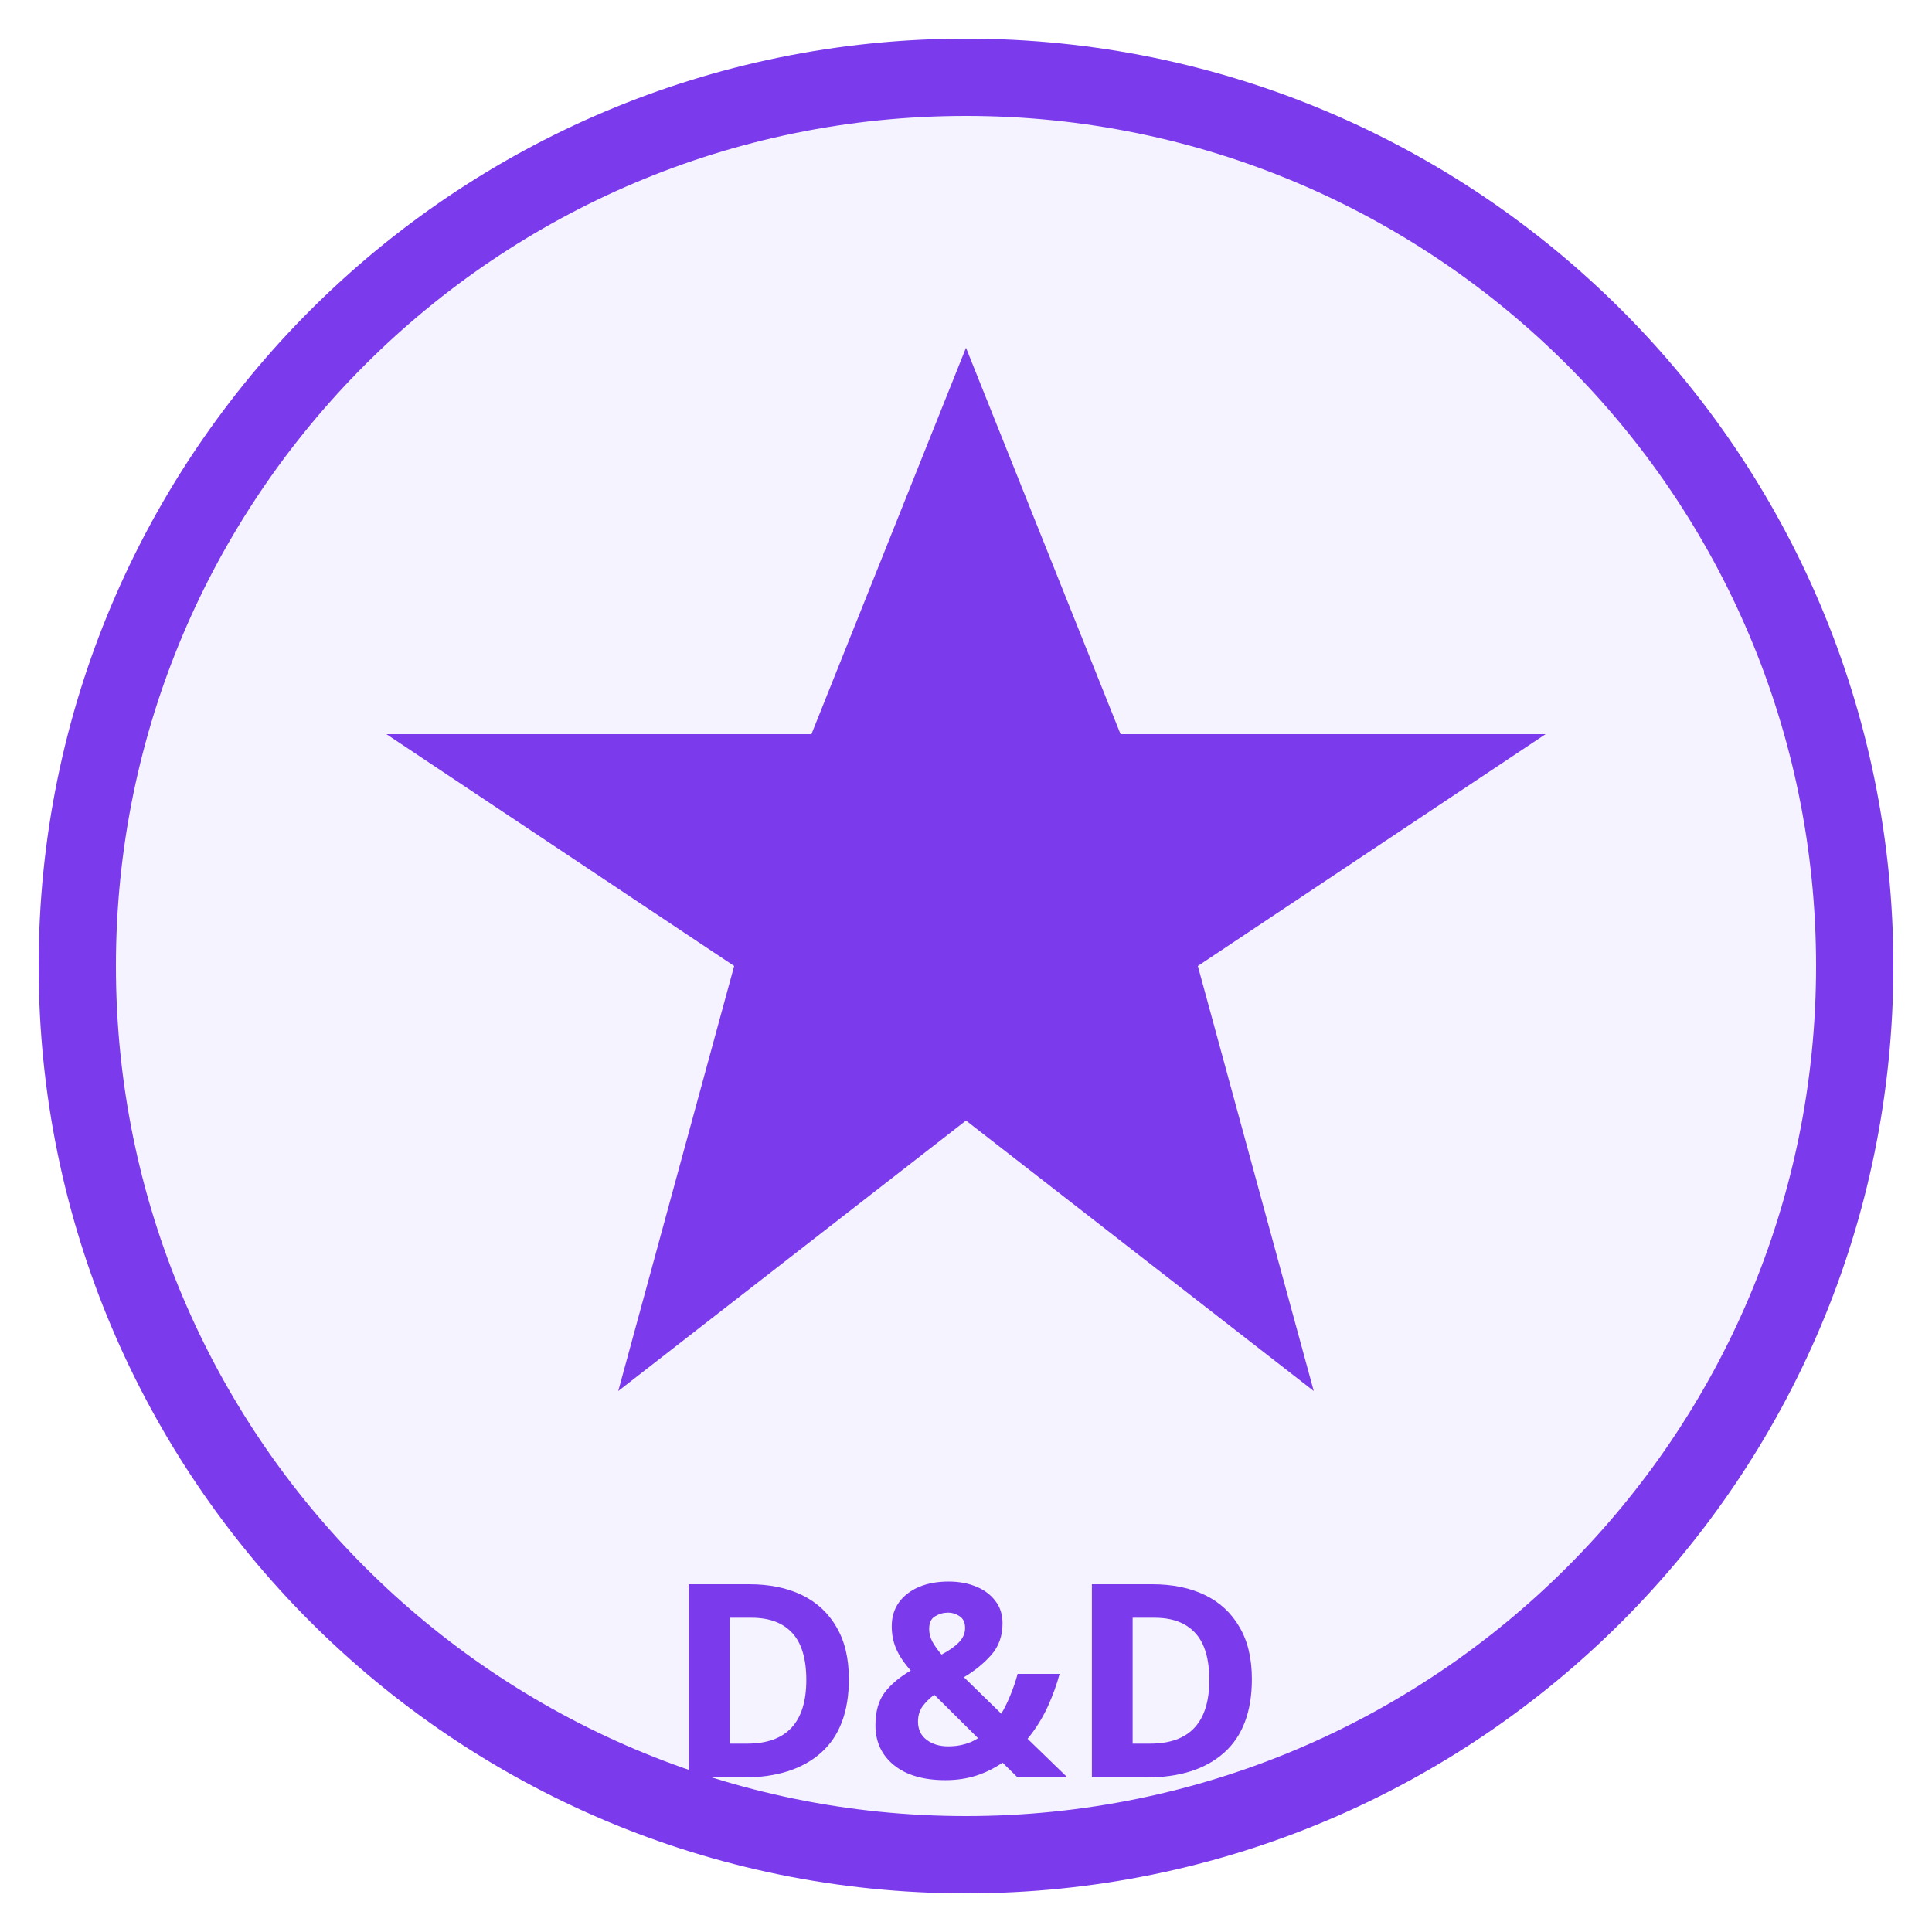
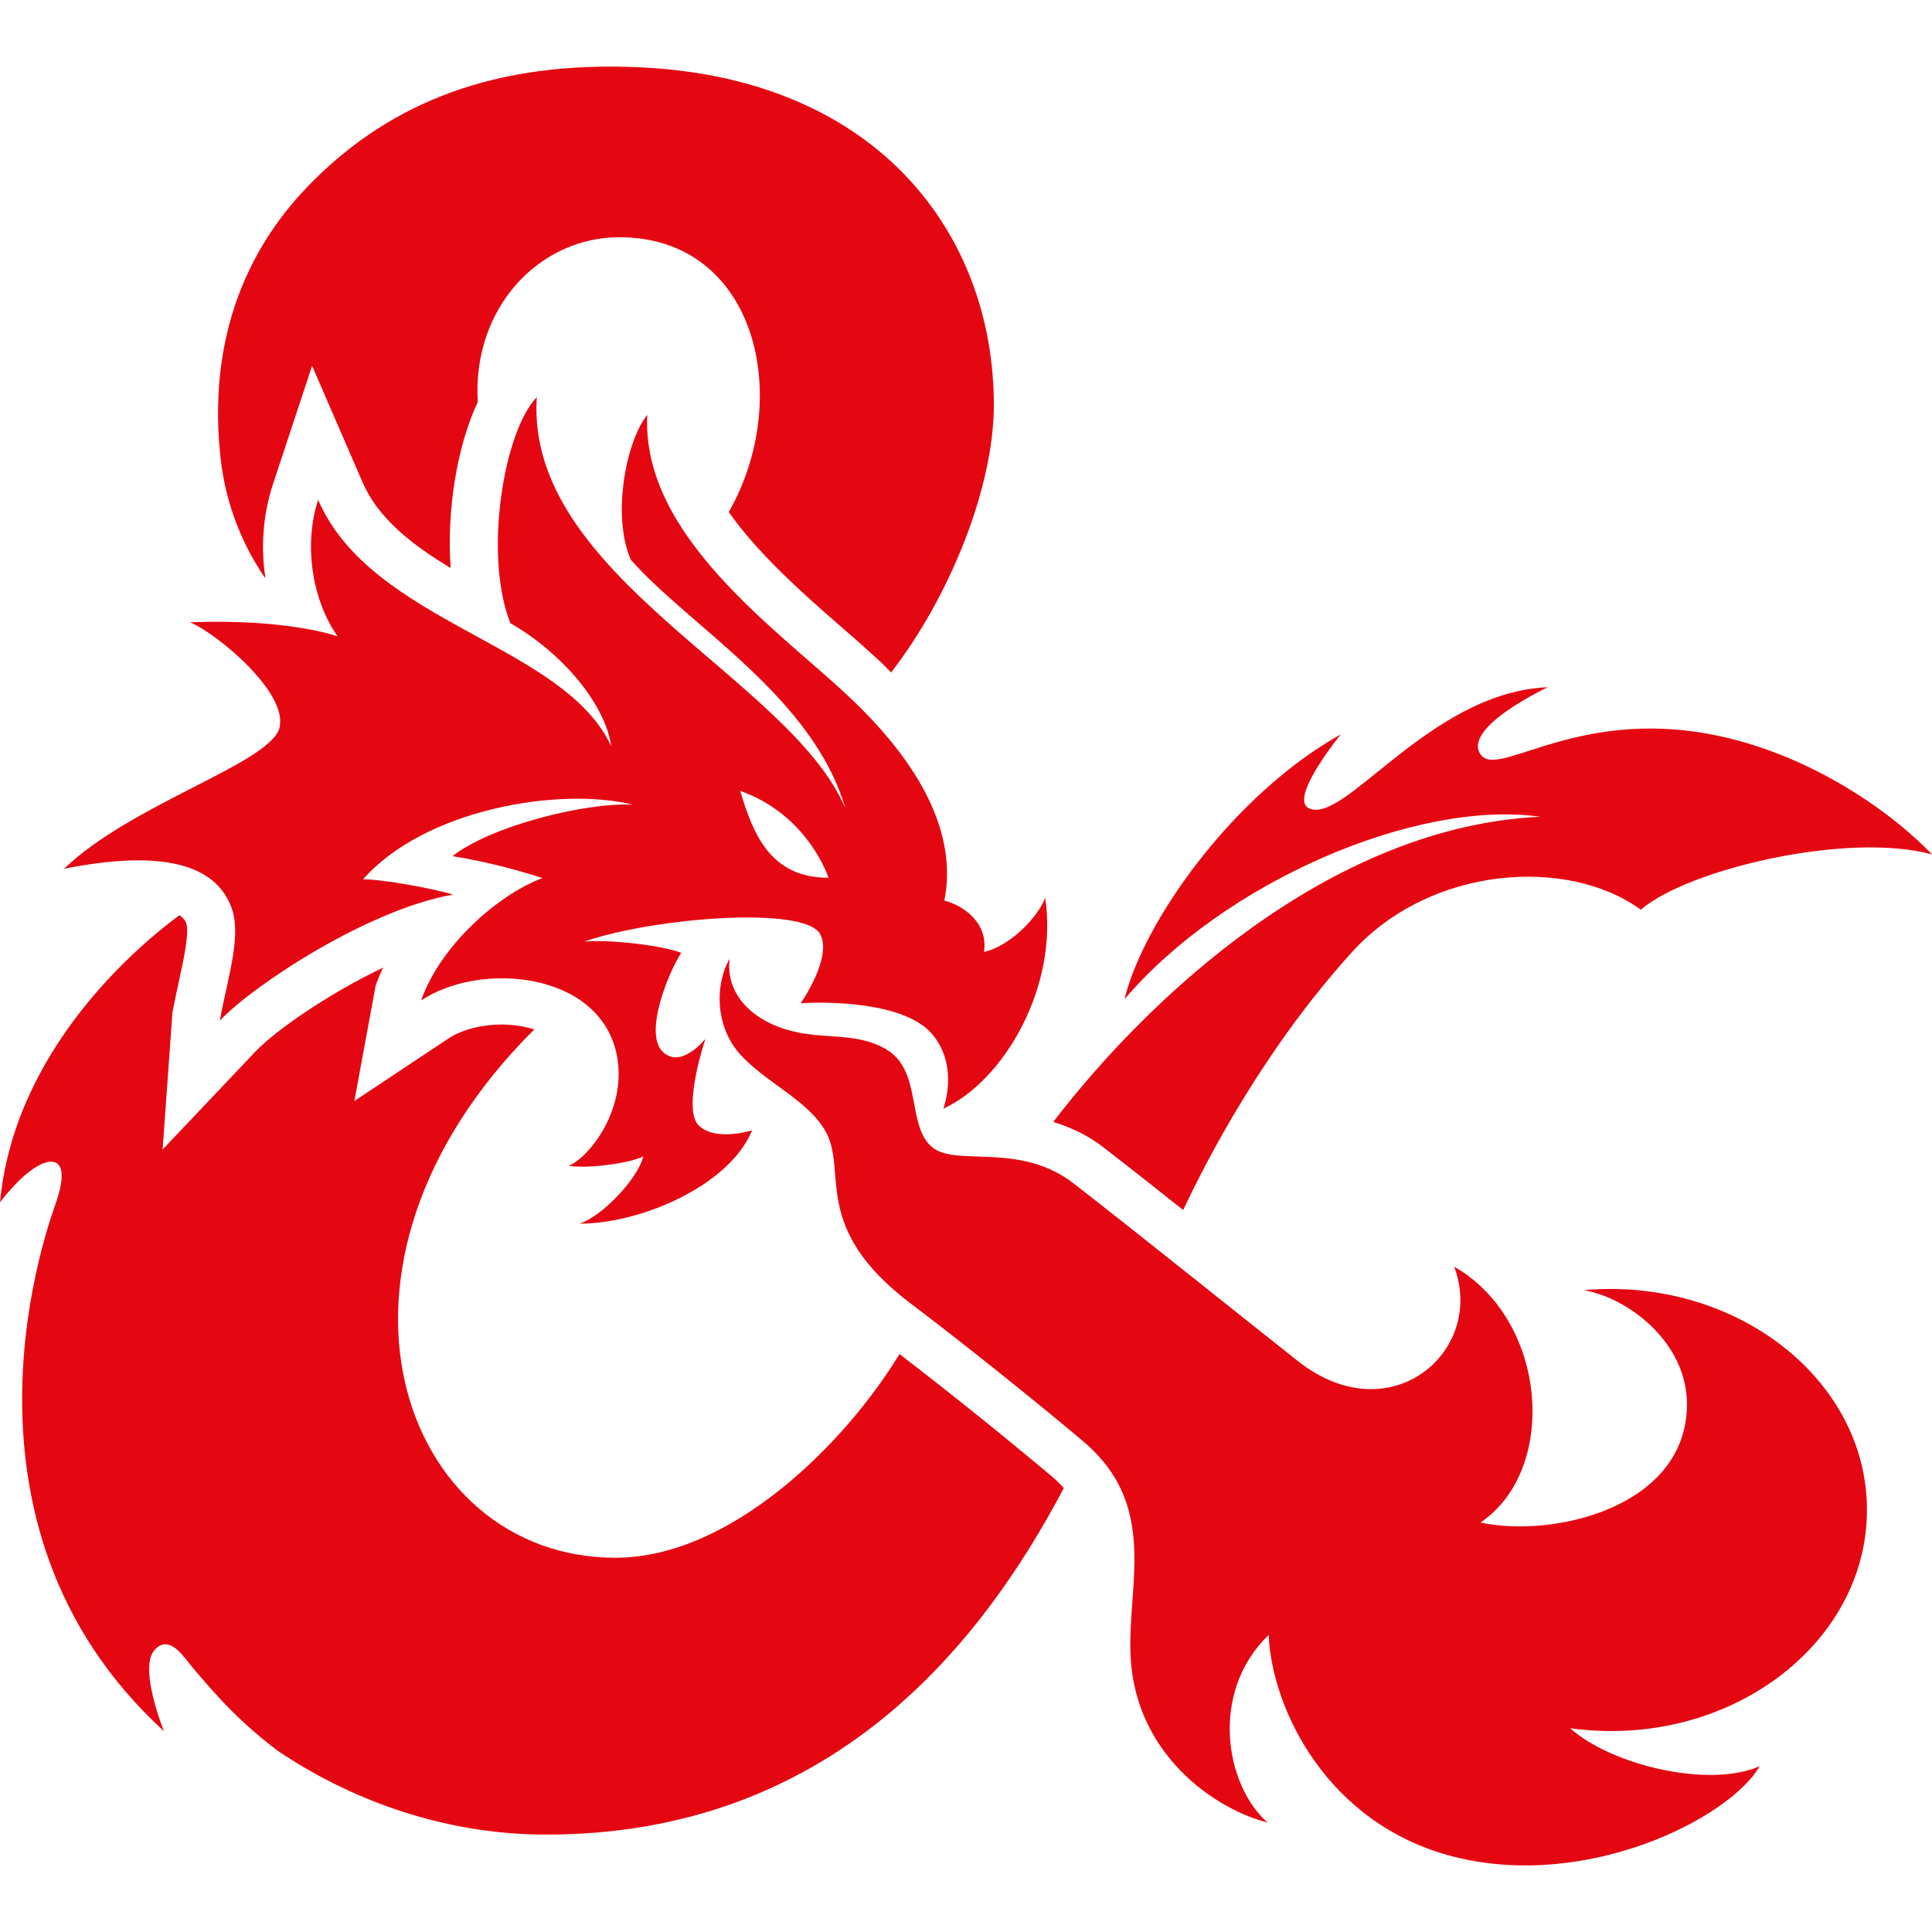
- <svg xmlns="http://www.w3.org/2000/svg" viewBox="0 0 100 100" fill="none">
-   <circle cx="50" cy="50" r="46" stroke="#7c3aed" stroke-width="4" fill="#f5f3ff" />
-   <path d="M50 18 L58 38 L80 38 L62 50 L68 72 L50 58 L32 72 L38 50 L20 38 L42 38 Z" fill="#7c3aed" />
-   <text x="50" y="92" text-anchor="middle" font-size="14" font-weight="700" fill="#7c3aed" font-family="sans-serif">D&amp;D</text>
+ <svg xmlns="http://www.w3.org/2000/svg" role="img" viewBox="0 0 24 24">
+   <path fill="#e40712" d="M3.921 2.217C4.859 1.297 6.122.742 7.988.838c2.944.152 4.358 2.096 4.358 4.193 0 1.011-.536 2.363-1.276 3.323-.045-.044-.083-.087-.13-.131a21.28 21.28 0 00-.49-.436c-.484-.421-1.03-.905-1.397-1.426.807-1.413.346-3.414-1.359-3.414-.998 0-1.83.88-1.759 2.047-.26.552-.387 1.352-.337 2.062-.489-.295-.901-.618-1.095-1.067l-.626-1.445-.493 1.492a2.515 2.515 0 00-.088 1.135l-.01-.001a3.27 3.27 0 01-.555-1.57c-.18-1.908.764-2.964 1.19-3.383zm-.45 6.824c.114-.434-.778-1.173-1.11-1.311 1.224-.047 1.833.175 1.833.175-.32-.454-.423-1.146-.242-1.695.667 1.539 3.052 1.786 3.642 3.062-.084-.55-.625-1.169-1.253-1.53-.337-.838-.085-2.383.327-2.808-.145 2.22 3.149 3.49 3.832 5.105-.4-1.383-1.936-2.258-2.664-3.086-.24-.55-.056-1.48.205-1.799-.077 1.488 1.592 2.648 2.483 3.48 1.051.979 1.349 1.845 1.207 2.553.23.058.547.273.493.638.336-.075.677-.445.76-.673.165 1.104-.51 2.273-1.266 2.621 0 0 .203-.527-.141-.93-.34-.398-1.305-.403-1.631-.38 0 0 .4-.57.242-.86-.2-.357-2.087-.2-2.93.094.287-.03.967.044 1.205.14-.132.189-.478.989-.23 1.229.23.22.53-.162.53-.162s-.294.875-.082 1.078c.21.203.662.059.662.059-.281.687-1.379 1.16-2.146 1.16.274-.084.725-.553.795-.836-.2.097-.726.153-.928.117.248-.097.746-.712.592-1.405-.229-1.009-1.69-1.137-2.425-.649.238-.678.95-1.312 1.507-1.52a7.523 7.523 0 00-1.117-.273c.468-.369 1.642-.67 2.241-.639-.914-.225-2.586.057-3.352.927.245 0 .875.114 1.118.19-1.048.182-2.478 1.122-2.898 1.566.11-.584.28-1.08.136-1.43-.202-.497-.826-.704-2.07-.457.84-.809 2.56-1.31 2.676-1.751zm5.724.783c.166.563.39 1.08 1.097 1.08 0 0-.248-.779-1.097-1.08zm10.479 6.203c.533.088 1.282.635 1.282 1.417 0 1.275-1.652 1.667-2.566 1.469.97-.648.84-2.512-.326-3.178.395 1.045-.79 2.082-1.942 1.172-.641-.506-2.123-1.694-2.785-2.206-.66-.511-1.434-.214-1.74-.437-.348-.254-.125-.97-.6-1.236-.399-.222-.79-.098-1.253-.246-.42-.133-.733-.448-.68-.872-.178.303-.19.83.129 1.186.316.352.844.57 1.062.957.282.5-.193 1.196 1.062 2.143.6.452 1.53 1.195 2.137 1.707 1.021.862.476 1.94.61 2.879.155 1.096 1.072 1.704 1.682 1.858-.526-.46-.725-1.62.014-2.33.038.916.725 2.35 2.292 2.753 1.667.427 3.439-.482 3.807-1.122-.643.28-1.854-.022-2.353-.472 1.956.267 3.686-1.038 3.686-2.712 0-1.633-1.645-2.898-3.518-2.73zm-8.5.793c-.667 1.1-2.088 2.531-3.529 2.531-2.651 0-3.98-3.61-1.007-6.564a1.435 1.435 0 00-.4-.06c-.255 0-.504.064-.668.174l-1.168.776.264-1.432a2.14 2.14 0 01.093-.225c-.675.322-1.339.782-1.588 1.045L2.02 14.28l.122-1.703c.025-.133.054-.262.08-.385.06-.275.135-.618.089-.732a.214.214 0 00-.083-.091C1.68 11.775.177 13.055 0 14.936c0 0 .291-.395.544-.487.167-.062.313.017.153.487-.061.184-1.51 3.96 1.34 6.57 0 0-.312-.768-.124-1 .092-.114.212-.123.376.08.123.156.251.306.438.51.187.205.447.447.729.657.853.575 2.011 1.037 3.329 1.037 3.526 0 5.395-2.34 6.43-4.305a1.551 1.551 0 00-.155-.15 57.001 57.001 0 00-1.887-1.515zm1.91-2.884c.208.067.42.158.627.319.244.188.603.471.987.776.306-.65 1.009-2.003 2.097-3.204.98-1.08 2.69-1.184 3.588-.526.577-.502 2.569-.974 3.617-.687-.639-.668-1.996-1.564-3.496-1.564-1.237 0-1.936.583-2.113.32-.228-.336.837-.833.837-.833-1.46.058-2.523 1.711-2.966 1.505-.262-.12.395-.92.395-.92-1.336.746-2.455 2.328-2.688 3.291 1.229-1.448 3.614-2.486 5.166-2.267-2.629.122-4.891 2.276-6.05 3.79Z" />
</svg>
